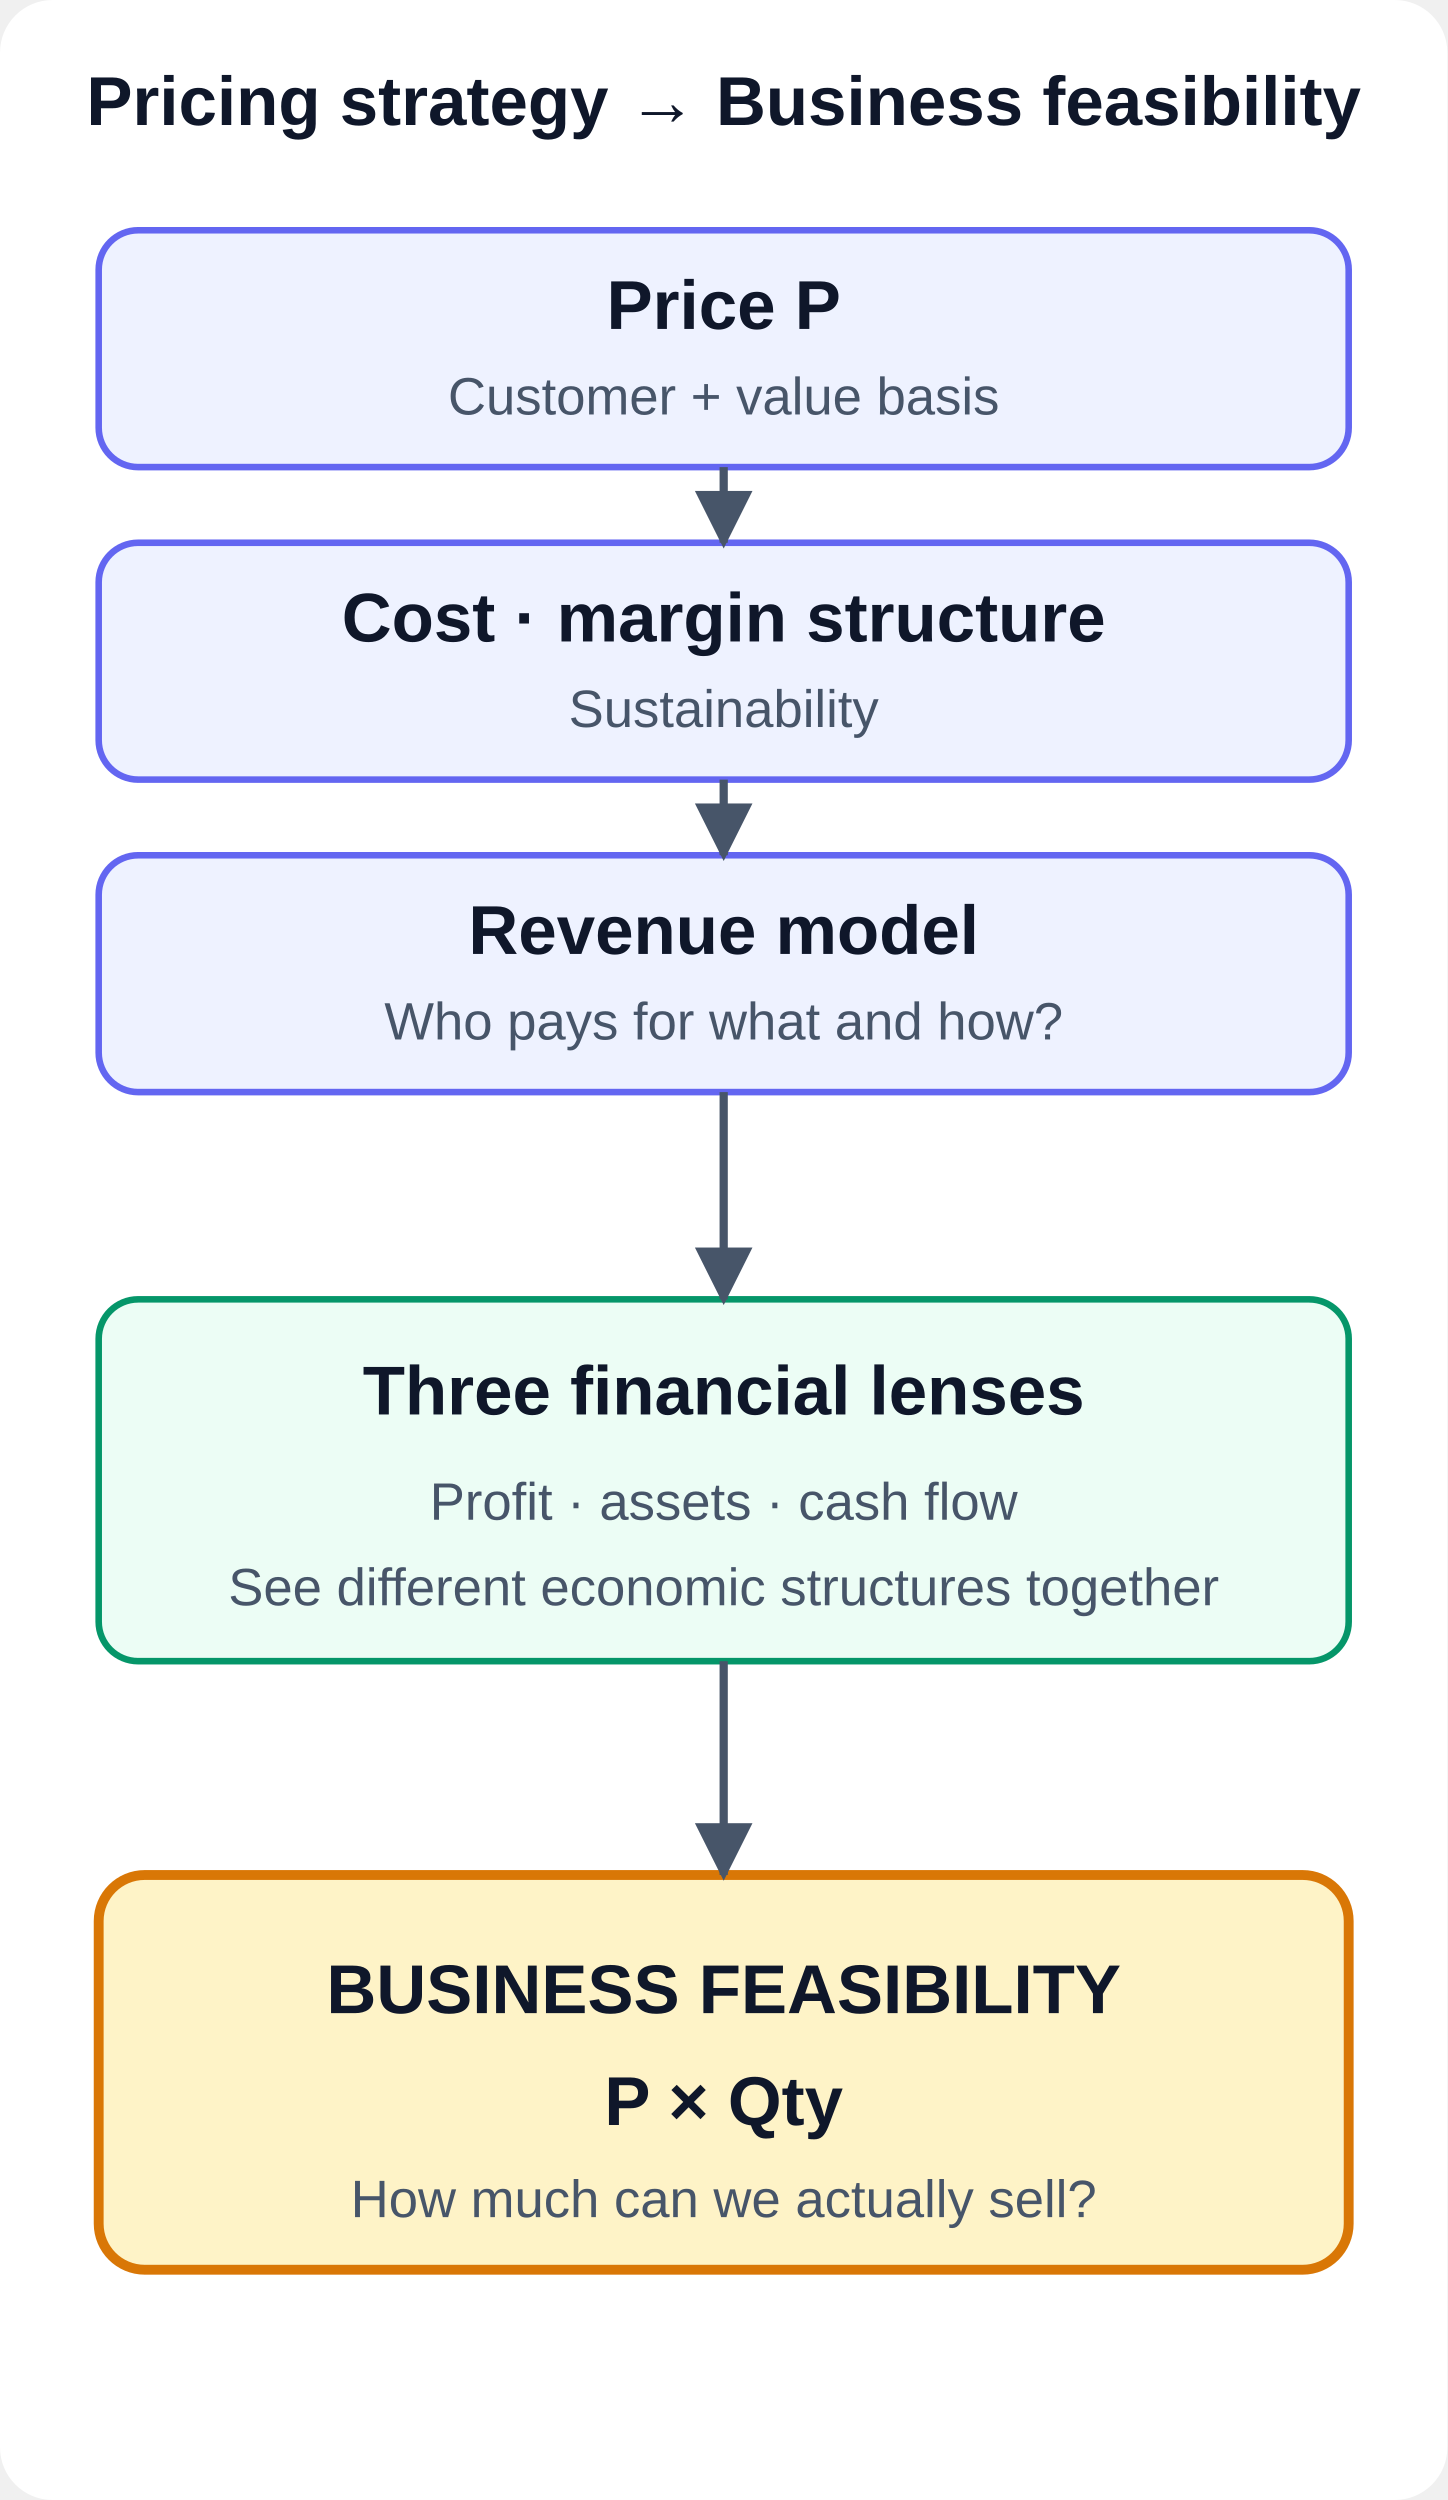
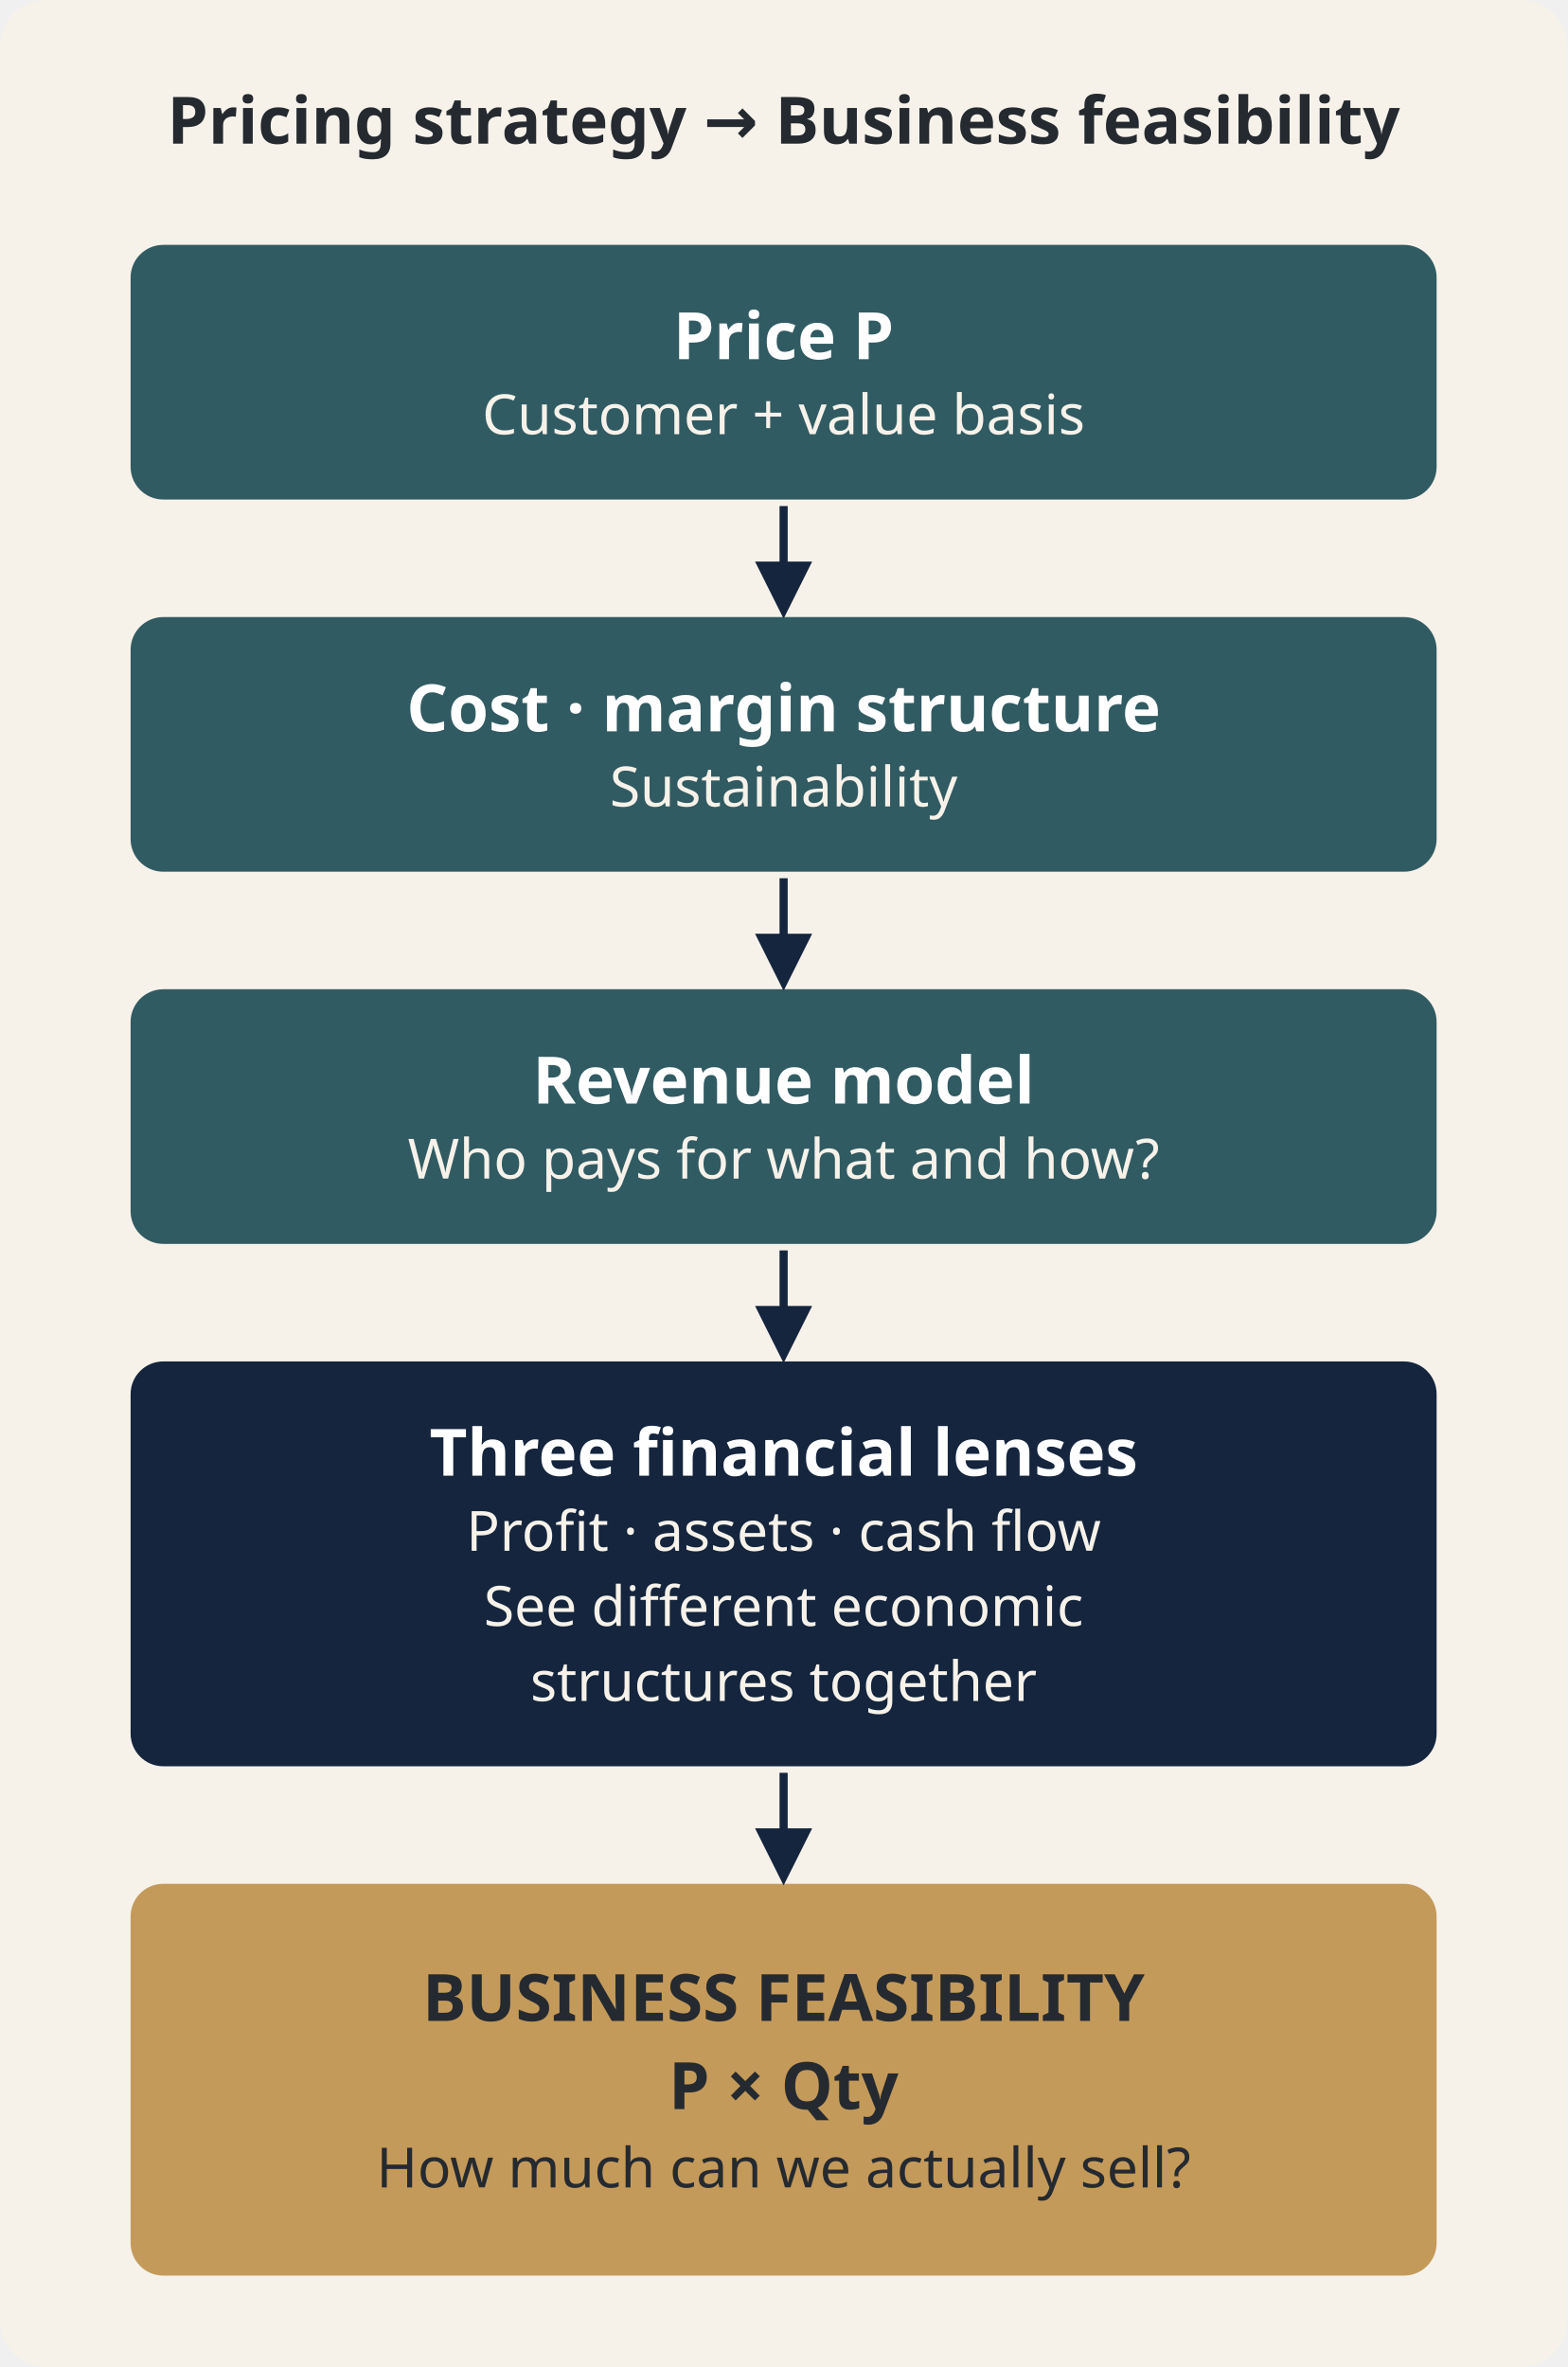
- <svg xmlns="http://www.w3.org/2000/svg" viewBox="0 0 440 760" role="img" aria-labelledby="t d">
+ <svg xmlns="http://www.w3.org/2000/svg" viewBox="0 0 480 725" role="img" aria-labelledby="t d" font-family="system-ui, 'Noto Sans KR', 'Malgun Gothic', 'Apple SD Gothic Neo', sans-serif">
  <defs>
-     <marker id="a" viewBox="0 0 10 10" refX="9" refY="5" markerWidth="7" markerHeight="7" orient="auto">
-       <path d="M0 0l10 5-10 5z" fill="#475569" />
+     <marker id="arrow-navy" viewBox="0 0 10 10" refX="8" refY="5" markerWidth="7" markerHeight="7" orient="auto-start-reverse">
+       <path d="M0 0 L10 5 L0 10 z" fill="#14253D" />
+     </marker>
+     <marker id="arrow-gold" viewBox="0 0 10 10" refX="8" refY="5" markerWidth="7" markerHeight="7" orient="auto-start-reverse">
+       <path d="M0 0 L10 5 L0 10 z" fill="#C49A5A" />
    </marker>
  </defs>
-   <style>text{font-family:Arial,sans-serif;fill:#0f172a}.h{font-size:21px;font-weight:700}.s{font-size:16px;fill:#475569}.i{fill:#eef2ff;stroke:#6366f1;stroke-width:2}.l{fill:#ecfdf5;stroke:#059669;stroke-width:2}.o{fill:#fef3c7;stroke:#d97706;stroke-width:3}.a{stroke:#475569;stroke-width:2.5;fill:none;marker-end:url(#a)}</style>
-   <rect width="440" height="760" rx="16" fill="#fff" />
-   <text class="h" x="220" y="38" text-anchor="middle">Pricing strategy → Business feasibility</text>
-   <g text-anchor="middle">
-     <rect class="i" x="30" y="70" width="380" height="72" rx="12" />
-     <text class="h" x="220" y="100">Price P</text>
-     <text class="s" x="220" y="126">Customer + value basis</text>
-     <rect class="i" x="30" y="165" width="380" height="72" rx="12" />
-     <text class="h" x="220" y="195">Cost · margin structure</text>
-     <text class="s" x="220" y="221">Sustainability</text>
-     <rect class="i" x="30" y="260" width="380" height="72" rx="12" />
-     <text class="h" x="220" y="290">Revenue model</text>
-     <text class="s" x="220" y="316">Who pays for what and how?</text>
-     <rect class="l" x="30" y="395" width="380" height="110" rx="12" />
-     <text class="h" x="220" y="430">Three financial lenses</text>
-     <text class="s" x="220" y="462">Profit · assets · cash flow</text>
-     <text class="s" x="220" y="488">See different economic structures together</text>
-     <rect class="o" x="30" y="570" width="380" height="120" rx="14" />
-     <text class="h" x="220" y="612">BUSINESS FEASIBILITY</text>
-     <text class="h" x="220" y="646">P × Qty</text>
-     <text class="s" x="220" y="674">How much can we actually sell?</text>
+   <g id="background">
+     <rect width="480" height="725" rx="14" fill="#F6F2EA" />
  </g>
-   <path class="a" d="M220 142v23" />
-   <path class="a" d="M220 237v23" />
-   <path class="a" d="M220 332v63" />
-   <path class="a" d="M220 505v65" />
+   <g id="headline">
+     <text x="240" y="44" text-anchor="middle" font-size="20" font-weight="700" fill="#252A30">Pricing strategy → Business feasibility</text>
+   </g>
+   <g id="price-p">
+     <rect x="40" y="75" width="400" height="78" rx="10" fill="#315B62" />
+     <text x="240" y="110" text-anchor="middle" font-size="20" font-weight="700" fill="#FFFFFF">Price P</text>
+     <text x="240" y="133" text-anchor="middle" font-size="17" font-weight="400" fill="#F6F2EA">Customer + value basis</text>
+   </g>
+   <g id="cost-margin">
+     <rect x="40" y="189" width="400" height="78" rx="10" fill="#315B62" />
+     <text x="240" y="224" text-anchor="middle" font-size="20" font-weight="700" fill="#FFFFFF">Cost · margin structure</text>
+     <text x="240" y="247" text-anchor="middle" font-size="17" font-weight="400" fill="#F6F2EA">Sustainability</text>
+   </g>
+   <g id="revenue-model">
+     <rect x="40" y="303" width="400" height="78" rx="10" fill="#315B62" />
+     <text x="240" y="338" text-anchor="middle" font-size="20" font-weight="700" fill="#FFFFFF">Revenue model</text>
+     <text x="240" y="361" text-anchor="middle" font-size="17" font-weight="400" fill="#F6F2EA">Who pays for what and how?</text>
+   </g>
+   <g id="three-lenses">
+     <rect x="40" y="417" width="400" height="124" rx="10" fill="#14253D" />
+     <text x="240" y="452" text-anchor="middle" font-size="20" font-weight="700" fill="#FFFFFF">Three financial lenses</text>
+     <text x="240" y="475" text-anchor="middle" font-size="17" font-weight="400" fill="#F6F2EA">Profit · assets · cash flow</text>
+     <text x="240" y="498" text-anchor="middle" font-size="17" font-weight="400" fill="#F6F2EA">See different economic</text>
+     <text x="240" y="521" text-anchor="middle" font-size="17" font-weight="400" fill="#F6F2EA">structures together</text>
+   </g>
+   <g id="feasibility">
+     <rect x="40" y="577" width="400" height="120" rx="10" fill="#C49A5A" />
+     <text x="240" y="619" text-anchor="middle" font-size="20" font-weight="700" fill="#252A30">BUSINESS FEASIBILITY</text>
+     <text x="240" y="646" text-anchor="middle" font-size="20" font-weight="700" fill="#252A30">P × Qty</text>
+     <text x="240" y="670" text-anchor="middle" font-size="17" font-weight="400" fill="#252A30">How much can we actually sell?</text>
+   </g>
+   <g id="flow">
+     <line x1="240" y1="155" x2="240" y2="186" stroke="#14253D" stroke-width="2.5" marker-end="url(#arrow-navy)" />
+     <line x1="240" y1="269" x2="240" y2="300" stroke="#14253D" stroke-width="2.5" marker-end="url(#arrow-navy)" />
+     <line x1="240" y1="383" x2="240" y2="414" stroke="#14253D" stroke-width="2.5" marker-end="url(#arrow-navy)" />
+     <line x1="240" y1="543" x2="240" y2="574" stroke="#14253D" stroke-width="2.5" marker-end="url(#arrow-navy)" />
+   </g>
</svg>
